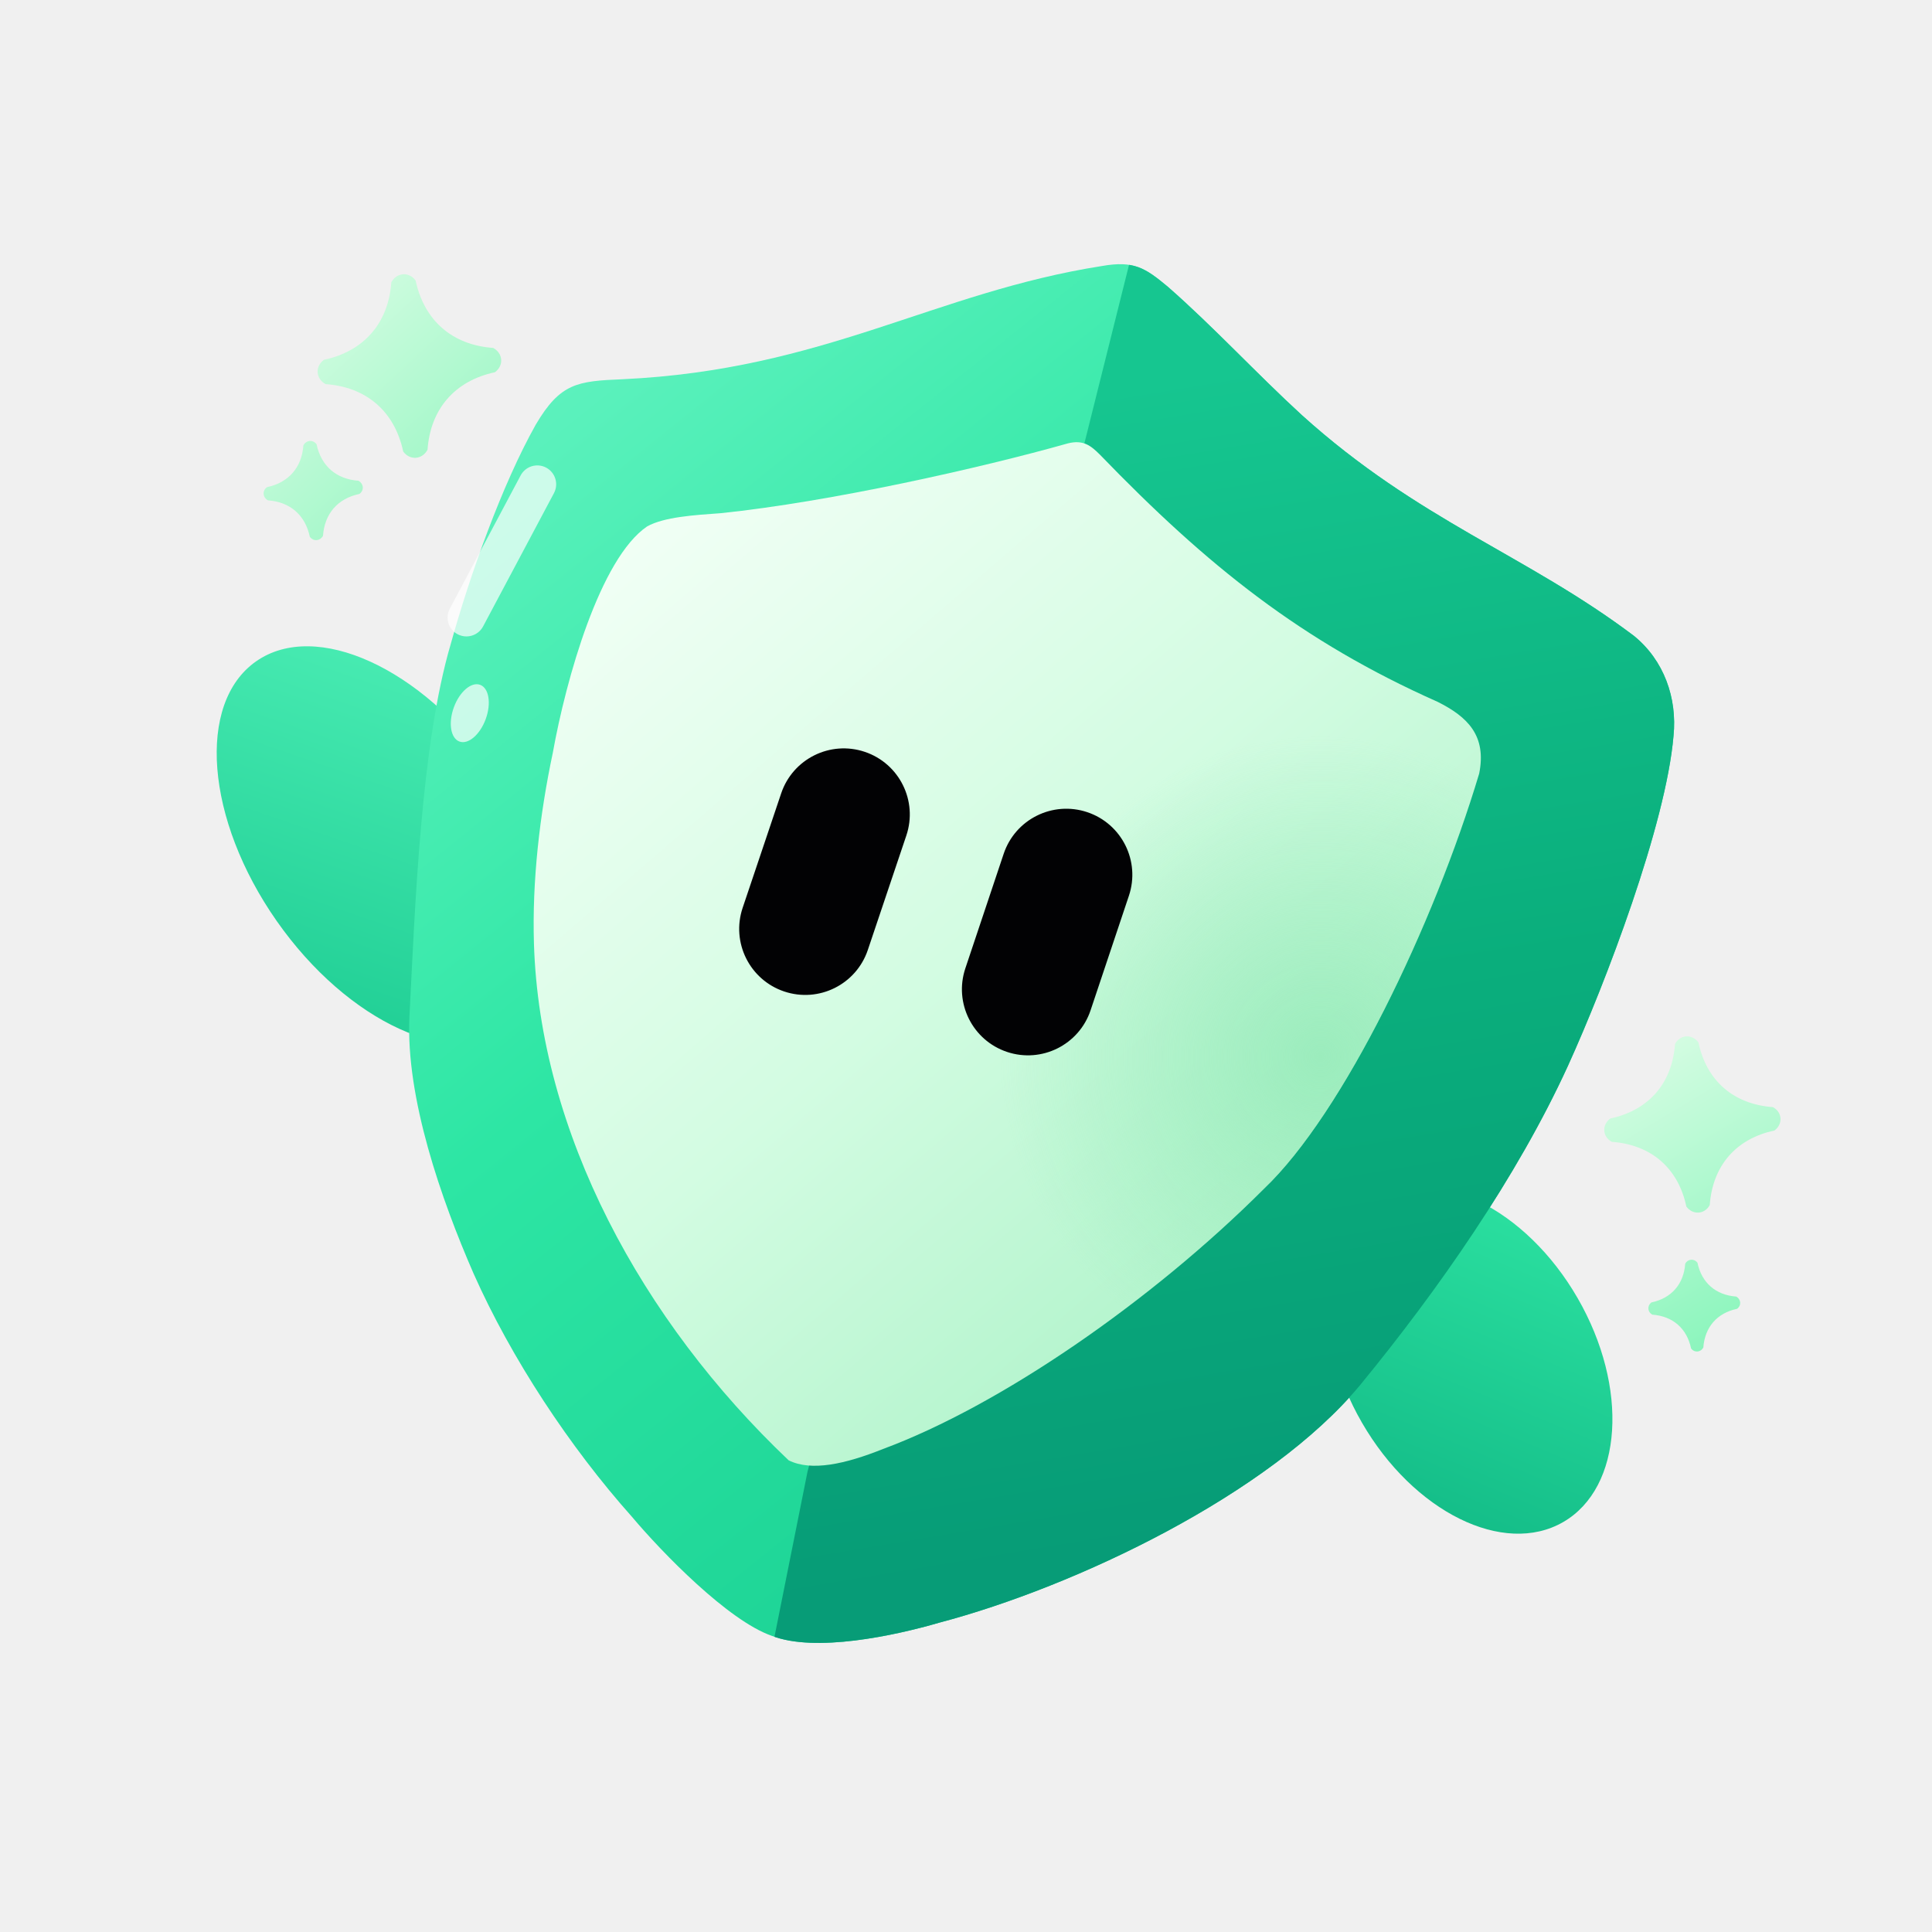
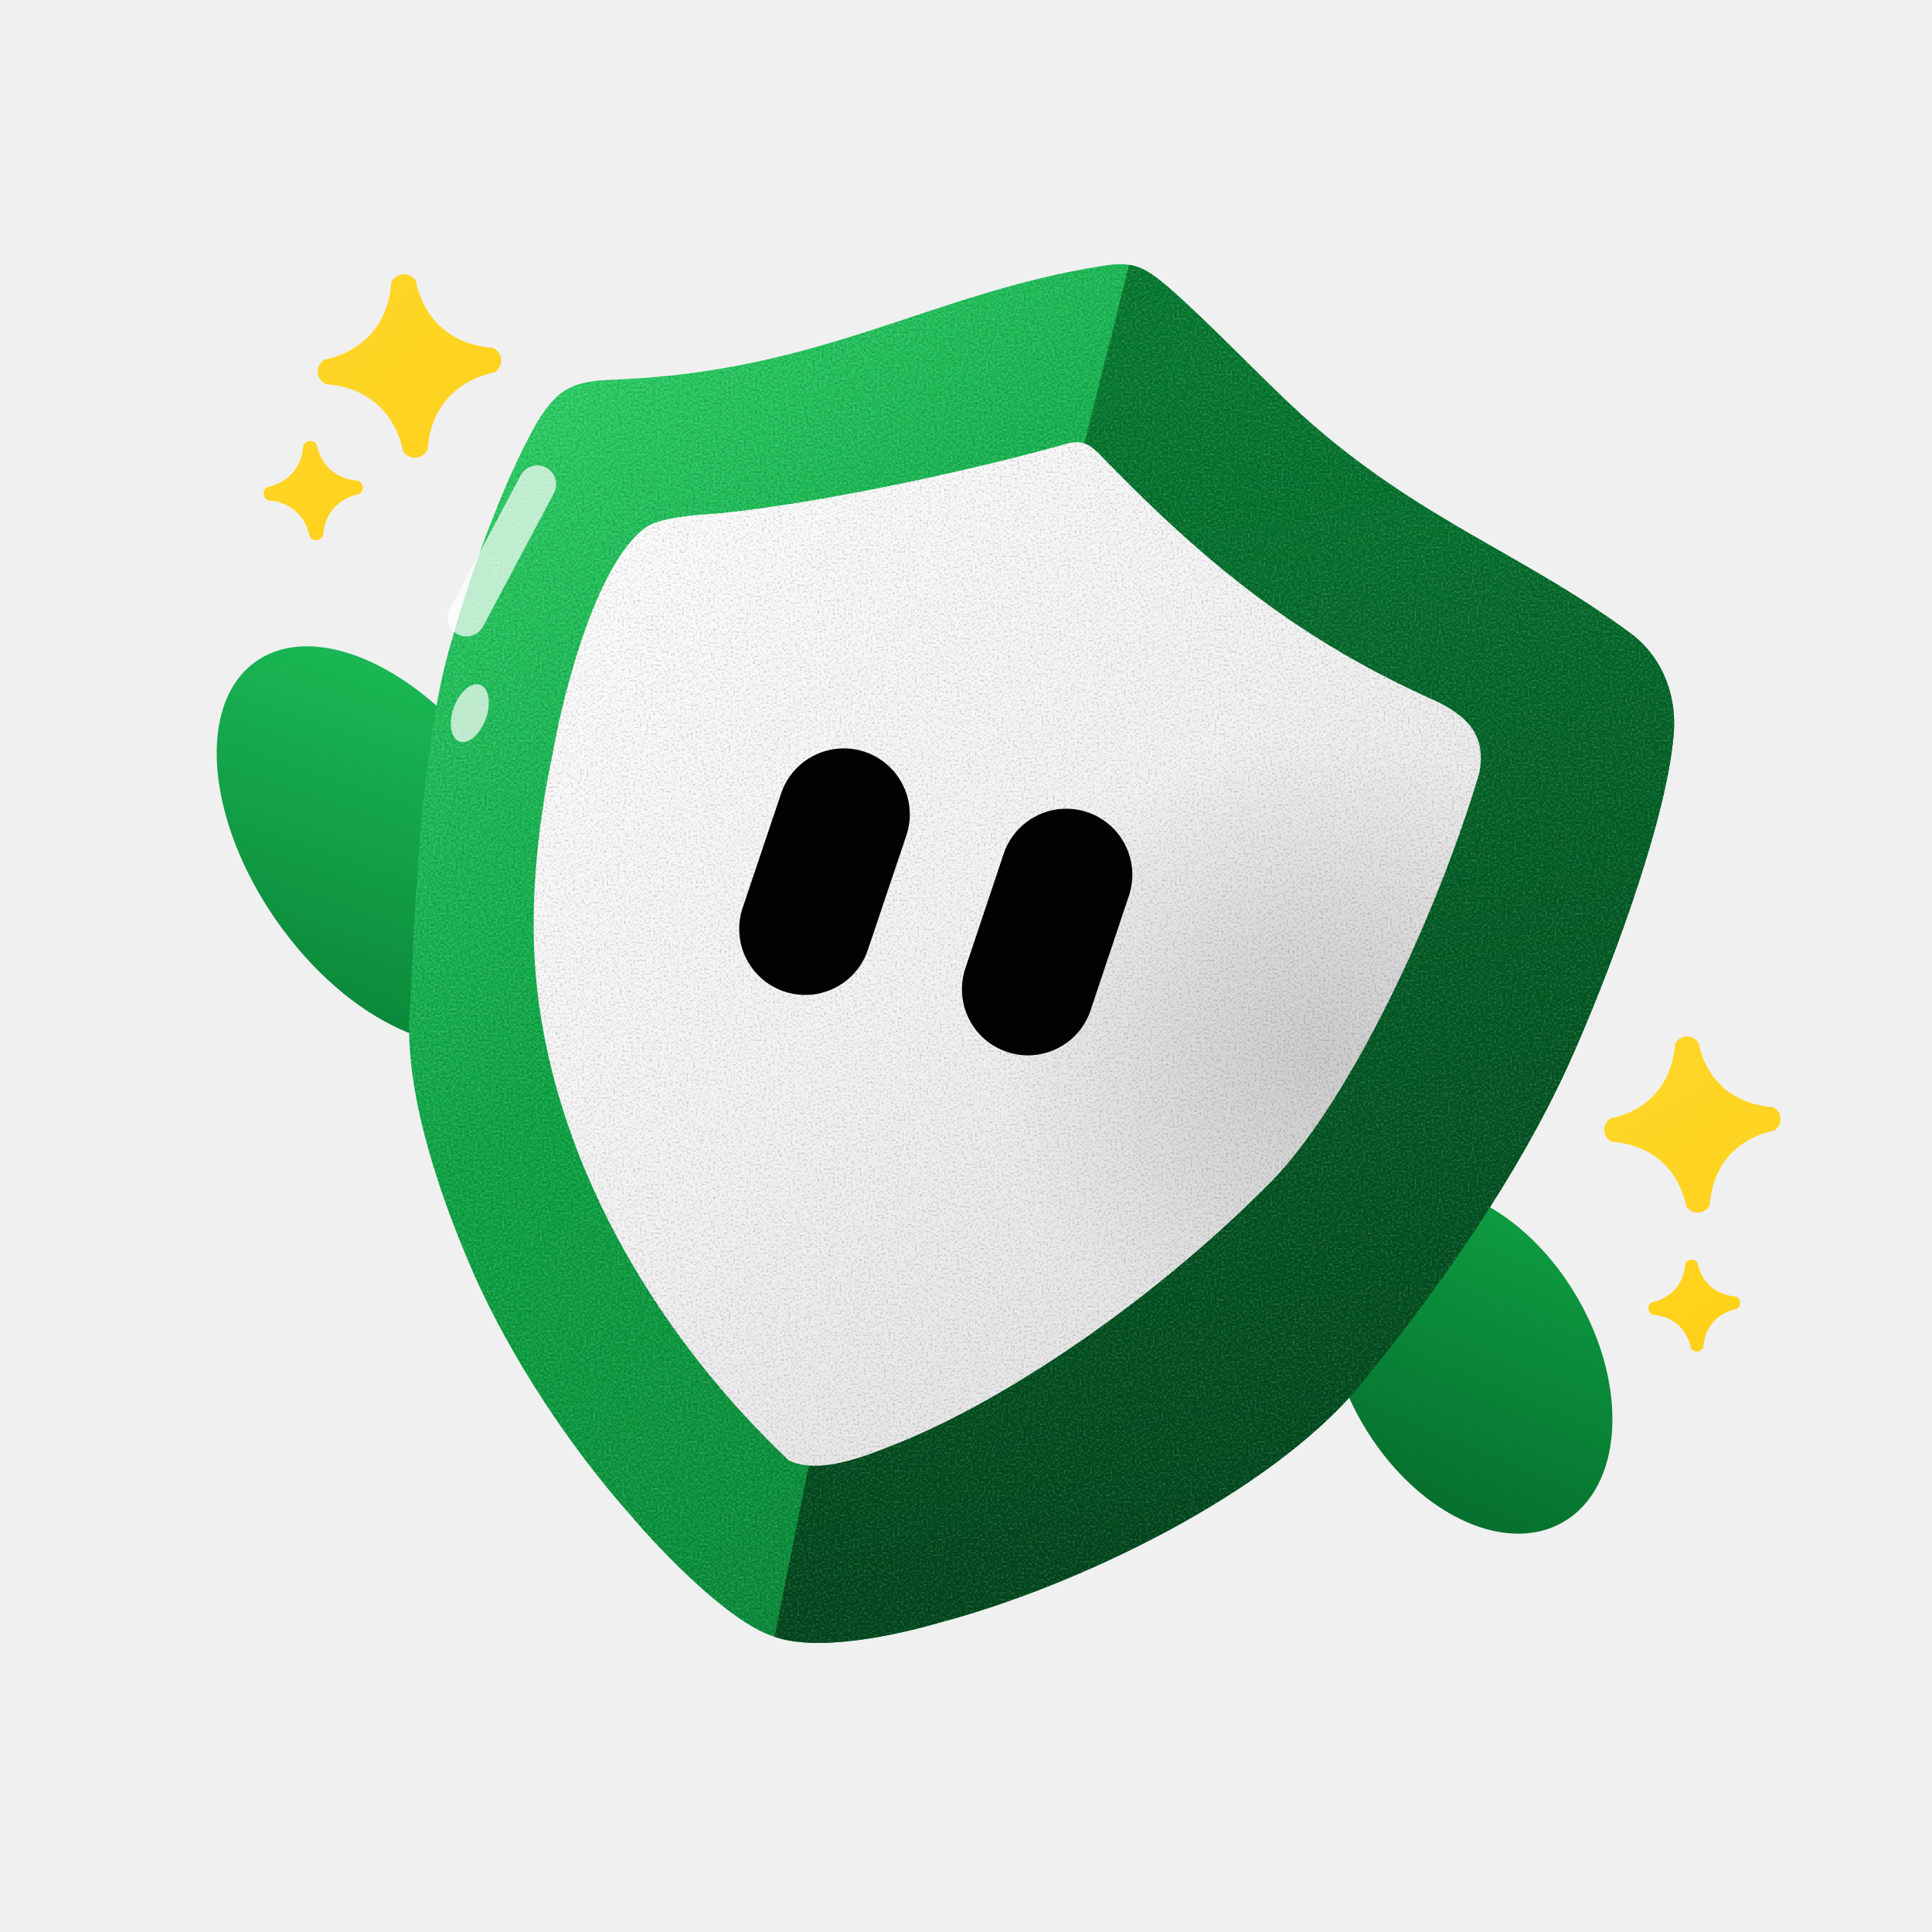
<svg xmlns="http://www.w3.org/2000/svg" viewBox="0 0 1024 1024" class="pj-escudo">
  <defs>
    <linearGradient id="sc-base" gradientUnits="userSpaceOnUse" x1="250" y1="200" x2="700" y2="760">
-       <stop offset="0" stop-color="#62F3C0" />
-       <stop offset="0.45" stop-color="#2DE6A4" />
-       <stop offset="1" stop-color="#1AD093" />
+       <stop offset="0" stop-color="#2FD068" />
+       <stop offset="0.45" stop-color="#0EA344" />
+       <stop offset="1" stop-color="#098336" />
    </linearGradient>
    <linearGradient id="sc-facet" gradientUnits="userSpaceOnUse" x1="620" y1="200" x2="720" y2="800">
-       <stop offset="0" stop-color="#16C690" />
-       <stop offset="0.55" stop-color="#0AAE7C" />
-       <stop offset="1" stop-color="#079C77" />
+       <stop offset="0" stop-color="#077831" />
+       <stop offset="0.55" stop-color="#045A25" />
+       <stop offset="1" stop-color="#03481E" />
    </linearGradient>
    <linearGradient id="sc-panel" gradientUnits="userSpaceOnUse" x1="320" y1="290" x2="690" y2="720">
-       <stop offset="0" stop-color="#F1FFF5" />
-       <stop offset="0.5" stop-color="#D3FCE2" />
-       <stop offset="1" stop-color="#ABF2C7" />
+       <stop offset="0" stop-color="#FBFBFB" />
+       <stop offset="0.5" stop-color="#F1F1F1" />
+       <stop offset="1" stop-color="#E0E0E0" />
    </linearGradient>
    <radialGradient id="sc-panel-fold" gradientUnits="userSpaceOnUse" cx="700" cy="560" r="170">
-       <stop offset="0" stop-color="#8EE8B4" stop-opacity="0.7" />
-       <stop offset="1" stop-color="#8EE8B4" stop-opacity="0" />
+       <stop offset="0" stop-color="#BDBDBD" stop-opacity="0.7" />
+       <stop offset="1" stop-color="#BDBDBD" stop-opacity="0" />
    </radialGradient>
    <linearGradient id="sc-arm" gradientUnits="userSpaceOnUse" x1="130" y1="340" x2="290" y2="560">
-       <stop offset="0" stop-color="#4FF0B7" />
-       <stop offset="1" stop-color="#18C98F" />
+       <stop offset="0" stop-color="#1EC25A" />
+       <stop offset="1" stop-color="#077C33" />
    </linearGradient>
    <linearGradient id="sc-arm-back" gradientUnits="userSpaceOnUse" x1="720" y1="640" x2="850" y2="810">
-       <stop offset="0" stop-color="#2DE3A2" />
-       <stop offset="1" stop-color="#10B784" />
+       <stop offset="0" stop-color="#0EA143" />
+       <stop offset="1" stop-color="#05662A" />
    </linearGradient>
    <linearGradient id="sc-star" gradientUnits="userSpaceOnUse" x1="140" y1="150" x2="270" y2="290">
-       <stop offset="0" stop-color="#DEFDE7" />
-       <stop offset="1" stop-color="#8AF5BC" />
+       <stop offset="0" stop-color="#FFD72B" />
+       <stop offset="1" stop-color="#FFD118" />
    </linearGradient>
    <linearGradient id="sc-star-r" gradientUnits="userSpaceOnUse" x1="845" y1="550" x2="935" y2="700">
-       <stop offset="0" stop-color="#DEFDE7" />
-       <stop offset="1" stop-color="#8AF5BC" />
+       <stop offset="0" stop-color="#FFD72B" />
+       <stop offset="1" stop-color="#FFD118" />
    </linearGradient>
    <clipPath id="sc-clip-body">
      <path d="M217 539 C220 481 223 395 239 341 C249 305 266 257 284 225 C297 203 306 202 330 201 C437 196 495 155 584 141 C601 138 607 142 619 152 C643 173 666 198 690 220 C752 276 809 294 866 337 C882 350 889 370 887 390 C883 437 851 521 831 565 C804 624 762 684 721 734 C673 792 570 841 498 860 C474 867 432 876 409 867 C386 859 351 823 335 804 C302 767 271 720 251 675 C234 636 215 582 217 539 Z" />
    </clipPath>
    <clipPath id="sc-clip-panel">
      <path d="M293 399 C300 360 318 296 343 279 C352 274 368 273 382 272 C440 266 520 248 566 235 C574 233 578 236 583 241 C640 300 690 340 762 372 C778 380 788 390 784 410 C760 490 712 590 670 630 C610 690 530 745 468 768 C448 776 430 780 418 774 C340 700 286 600 283 500 C282 467 286 432 293 399 Z" />
    </clipPath>
+     <filter id="sc-grain" x="0" y="0" width="1" height="1" color-interpolation-filters="sRGB">
+       <feTurbulence type="fractalNoise" baseFrequency="0.85" numOctaves="2" seed="11" stitchTiles="stitch" result="n" />
+       <feColorMatrix in="n" result="d" values="0 0 0 0 0  0 0 0 0 0  0 0 0 0 0  1.5 0 0 0 -0.75" />
+       <feColorMatrix in="n" result="w" values="0 0 0 0 1  0 0 0 0 1  0 0 0 0 1  -1.5 0 0 0 0.75" />
+       <feMerge>
+         <feMergeNode in="d" />
+         <feMergeNode in="w" />
+       </feMerge>
+     </filter>
+     <style>@media (max-width: 24px) { .pj-grain { display: none; } }</style>
  </defs>
  <g id="decorations-back">
    <g id="sparkle-back">
      <path fill="url(#sc-star)" d="M207.4 149.6 C210.3 144.3 216.8 143.9 220.3 148.7 C224.8 169.9 239.8 182.9 261.4 184.4 C266.7 187.3 267.1 193.8 262.3 197.3 C241.1 201.8 228.1 216.8 226.6 238.4 C223.7 243.7 217.2 244.1 213.7 239.3 C209.2 218.1 194.2 205.1 172.6 203.6 C167.3 200.7 166.9 194.2 171.7 190.7 C192.9 186.2 205.9 171.2 207.4 149.6 Z" />
    </g>
    <g id="sparkle-back-small">
      <path fill="url(#sc-star)" d="M160.8 236.0 C162.4 233.2 165.9 232.9 167.8 235.5 C170.2 247.0 178.3 254.0 190.0 254.8 C192.8 256.4 193.1 259.9 190.5 261.8 C179.0 264.2 172.0 272.3 171.2 284.0 C169.6 286.8 166.1 287.1 164.2 284.5 C161.8 273.0 153.7 266.0 142.0 265.2 C139.2 263.6 138.9 260.1 141.5 258.2 C153.0 255.8 160.0 247.7 160.8 236.0 Z" />
    </g>
  </g>
  <g id="character">
    <g id="character-body">
      <g id="arm-right">
        <ellipse fill="url(#sc-arm-back)" cx="779" cy="721" rx="99" ry="66" transform="rotate(60 779 721)" />
      </g>
      <g id="arm-left">
        <ellipse fill="url(#sc-arm)" cx="204" cy="448" rx="119" ry="70" transform="rotate(55 204 448)" />
      </g>
      <path id="body-shape" fill="url(#sc-base)" d="M217 539 C220 481 223 395 239 341 C249 305 266 257 284 225 C297 203 306 202 330 201 C437 196 495 155 584 141 C601 138 607 142 619 152 C643 173 666 198 690 220 C752 276 809 294 866 337 C882 350 889 370 887 390 C883 437 851 521 831 565 C804 624 762 684 721 734 C673 792 570 841 498 860 C474 867 432 876 409 867 C386 859 351 823 335 804 C302 767 271 720 251 675 C234 636 215 582 217 539 Z" />
      <g id="body-shade" clip-path="url(#sc-clip-body)">
        <path fill="url(#sc-facet)" d="M606 110 L574 238 L428 780 L404 900 L940 900 L940 110 Z" />
      </g>
      <path id="panel" fill="url(#sc-panel)" d="M293 399 C300 360 318 296 343 279 C352 274 368 273 382 272 C440 266 520 248 566 235 C574 233 578 236 583 241 C640 300 690 340 762 372 C778 380 788 390 784 410 C760 490 712 590 670 630 C610 690 530 745 468 768 C448 776 430 780 418 774 C340 700 286 600 283 500 C282 467 286 432 293 399 Z" />
      <circle id="panel-fold" cx="700" cy="560" r="170" fill="url(#sc-panel-fold)" clip-path="url(#sc-clip-panel)" />
    </g>
+     <rect class="pj-grain" x="0" y="0" width="1024" height="1024" fill="#808080" clip-path="url(#sc-clip-body)" filter="url(#sc-grain)" opacity="0.32" />
    <g id="character-details">
      <rect id="highlight-arc" fill="#FFFFFF" fill-opacity="0.7" x="-50" y="-10" width="100" height="20" rx="10" transform="translate(266 292) rotate(-62)" />
      <ellipse id="highlight-dot" fill="#FFFFFF" fill-opacity="0.7" cx="249" cy="378" rx="9" ry="16" transform="rotate(20 249 378)" />
    </g>
    <g id="eyes">
      <g id="eyes-state">
        <g id="eye-left" transform="translate(437 462) rotate(18.6)">
          <rect class="eye" x="-35" y="-67" width="70" height="134" rx="35" fill="#020204" />
        </g>
        <g id="eye-right" transform="translate(555 494) rotate(18.5)">
          <rect class="eye" x="-35" y="-67" width="70" height="134" rx="35" fill="#020204" />
        </g>
      </g>
    </g>
  </g>
  <g id="decorations-front">
    <g id="sparkle-front">
      <path fill="url(#sc-star-r)" d="M887.8 553.3 C890.5 548.3 896.8 547.9 900.2 552.5 C904.5 572.9 918.9 585.3 939.7 586.8 C944.7 589.5 945.1 595.8 940.5 599.2 C920.1 603.5 907.7 617.9 906.2 638.7 C903.5 643.7 897.2 644.1 893.8 639.5 C889.5 619.1 875.1 606.7 854.3 605.2 C849.3 602.5 848.9 596.2 853.5 592.8 C873.9 588.5 886.3 574.1 887.8 553.3 Z" />
    </g>
    <g id="sparkle-front-small">
      <path fill="url(#sc-star-r)" d="M893.2 669.8 C894.6 667.2 897.9 666.9 899.7 669.3 C901.9 679.9 909.4 686.4 920.2 687.2 C922.8 688.6 923.1 691.9 920.7 693.7 C910.1 695.9 903.6 703.4 902.8 714.2 C901.4 716.8 898.1 717.1 896.3 714.7 C894.1 704.1 886.6 697.6 875.8 696.8 C873.2 695.4 872.9 692.1 875.3 690.3 C885.9 688.1 892.4 680.6 893.2 669.8 Z" />
    </g>
  </g>
</svg>
